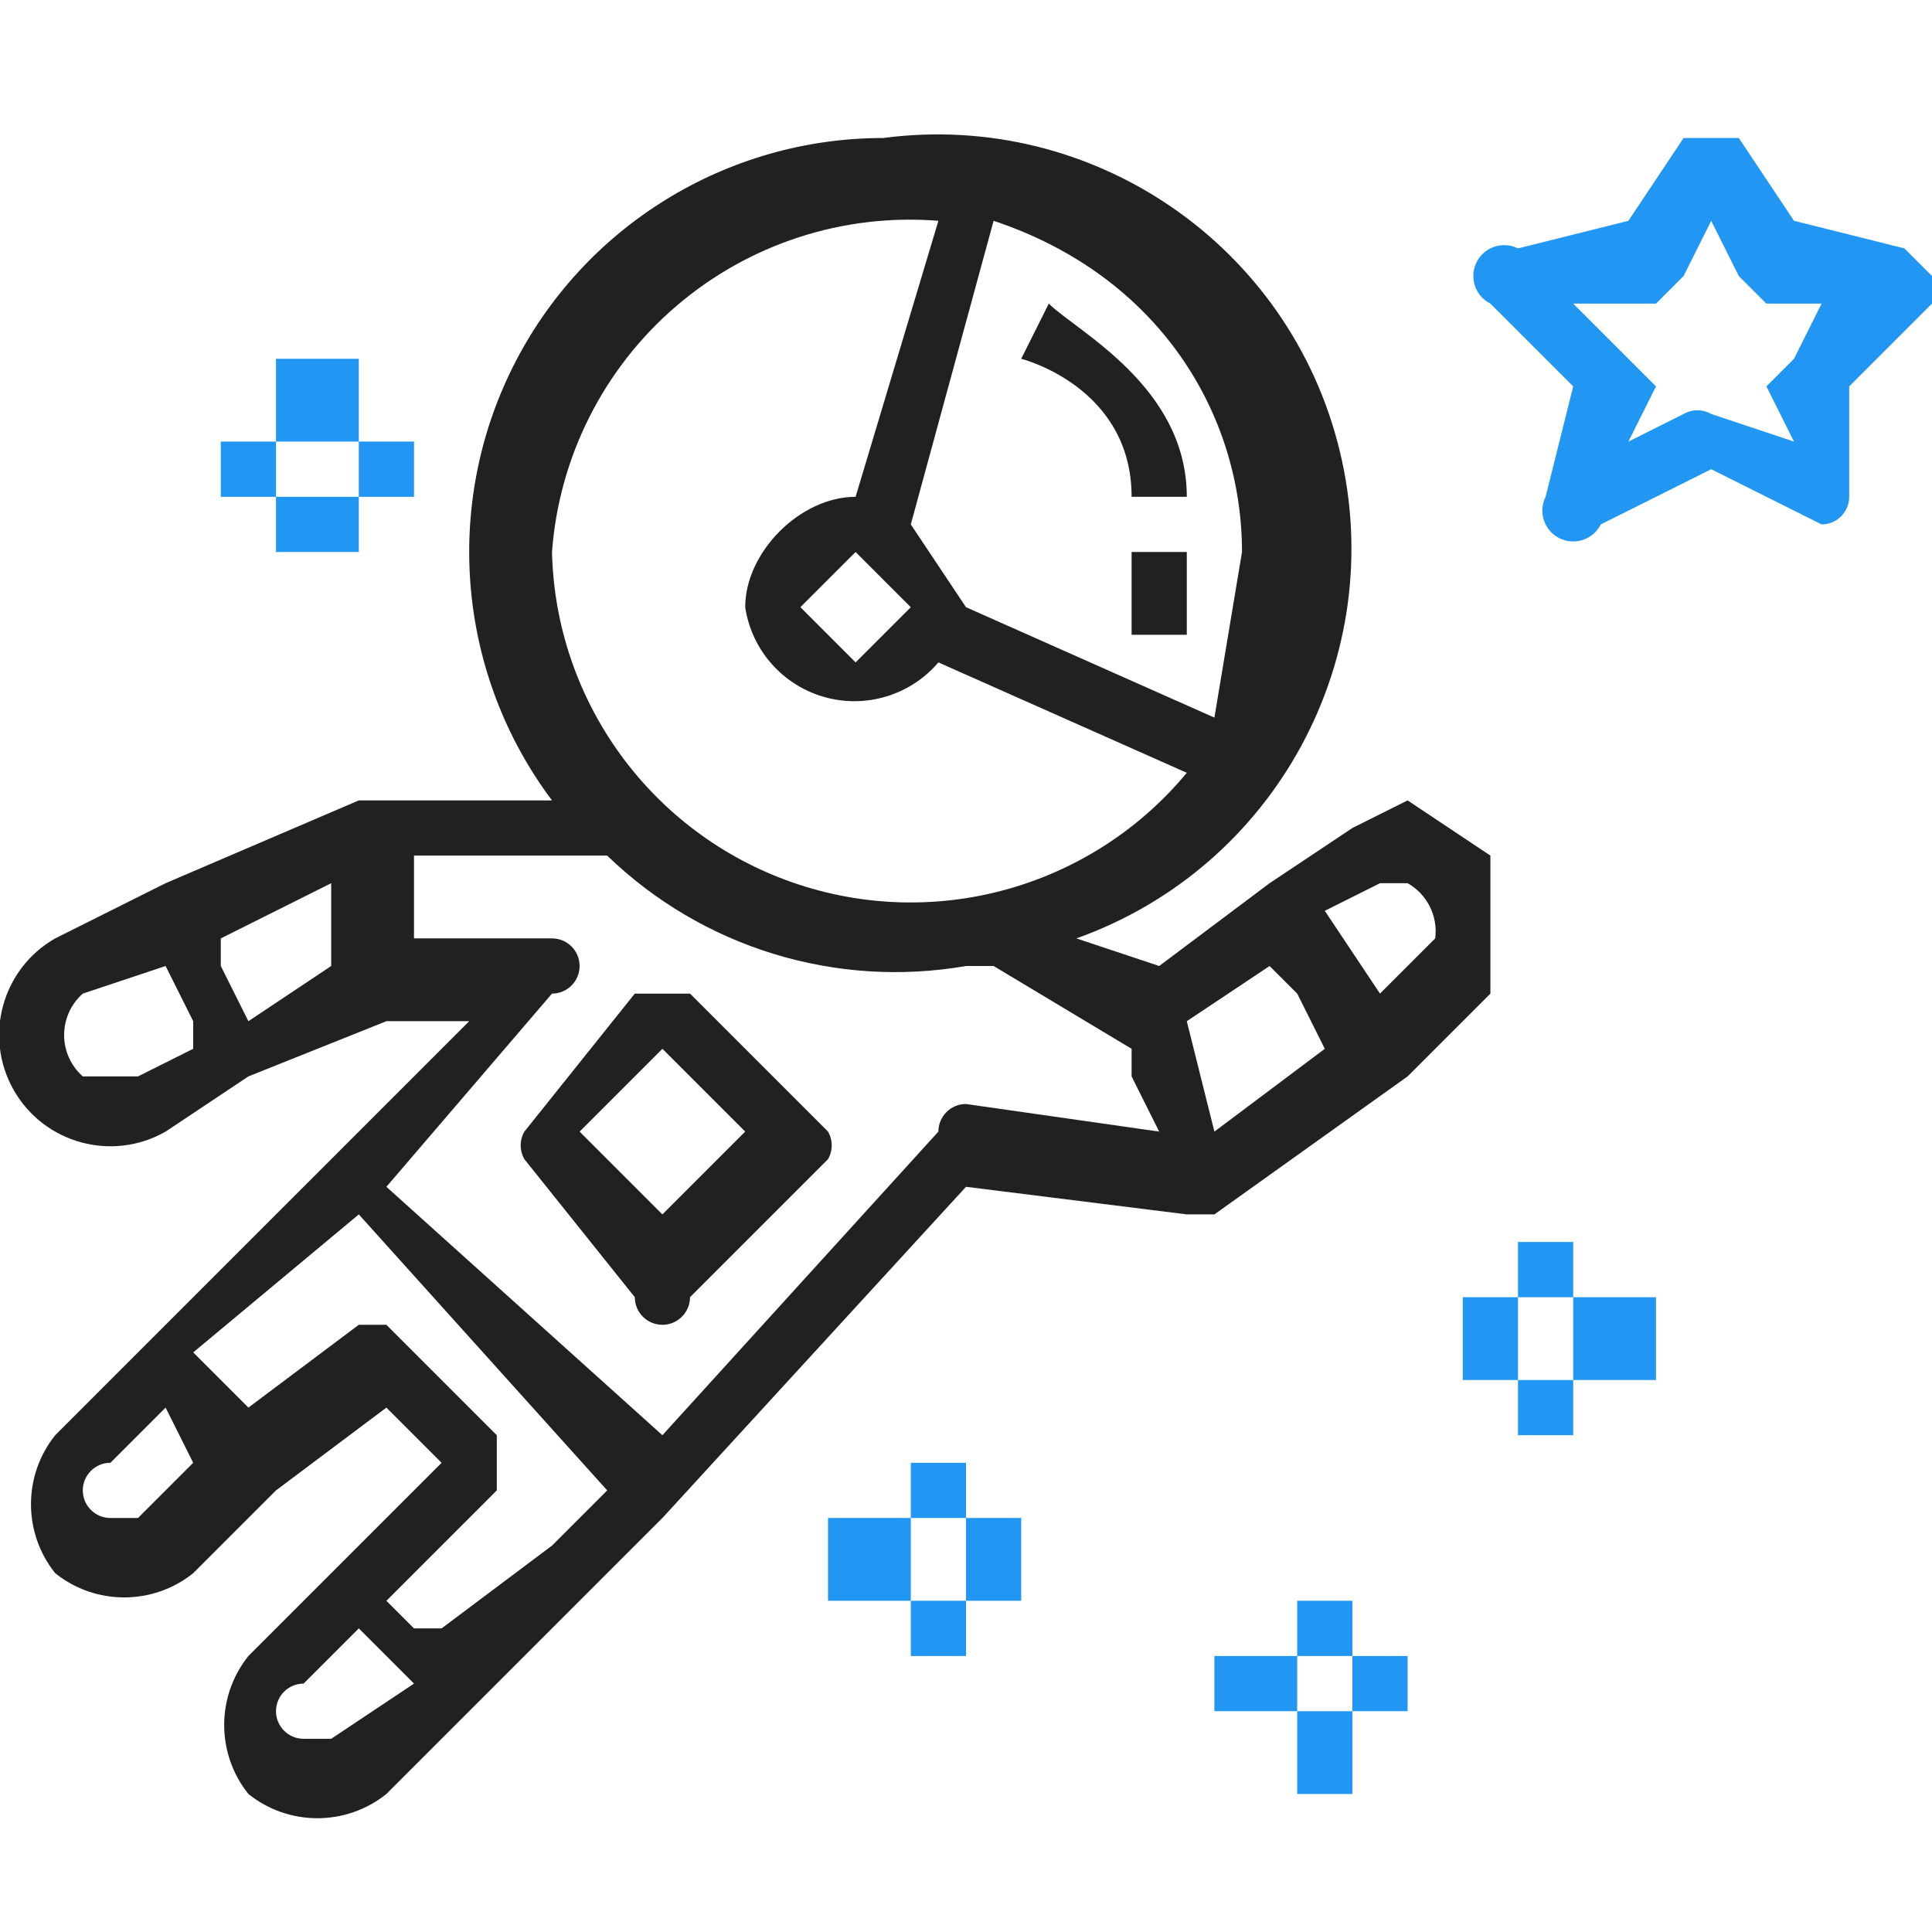
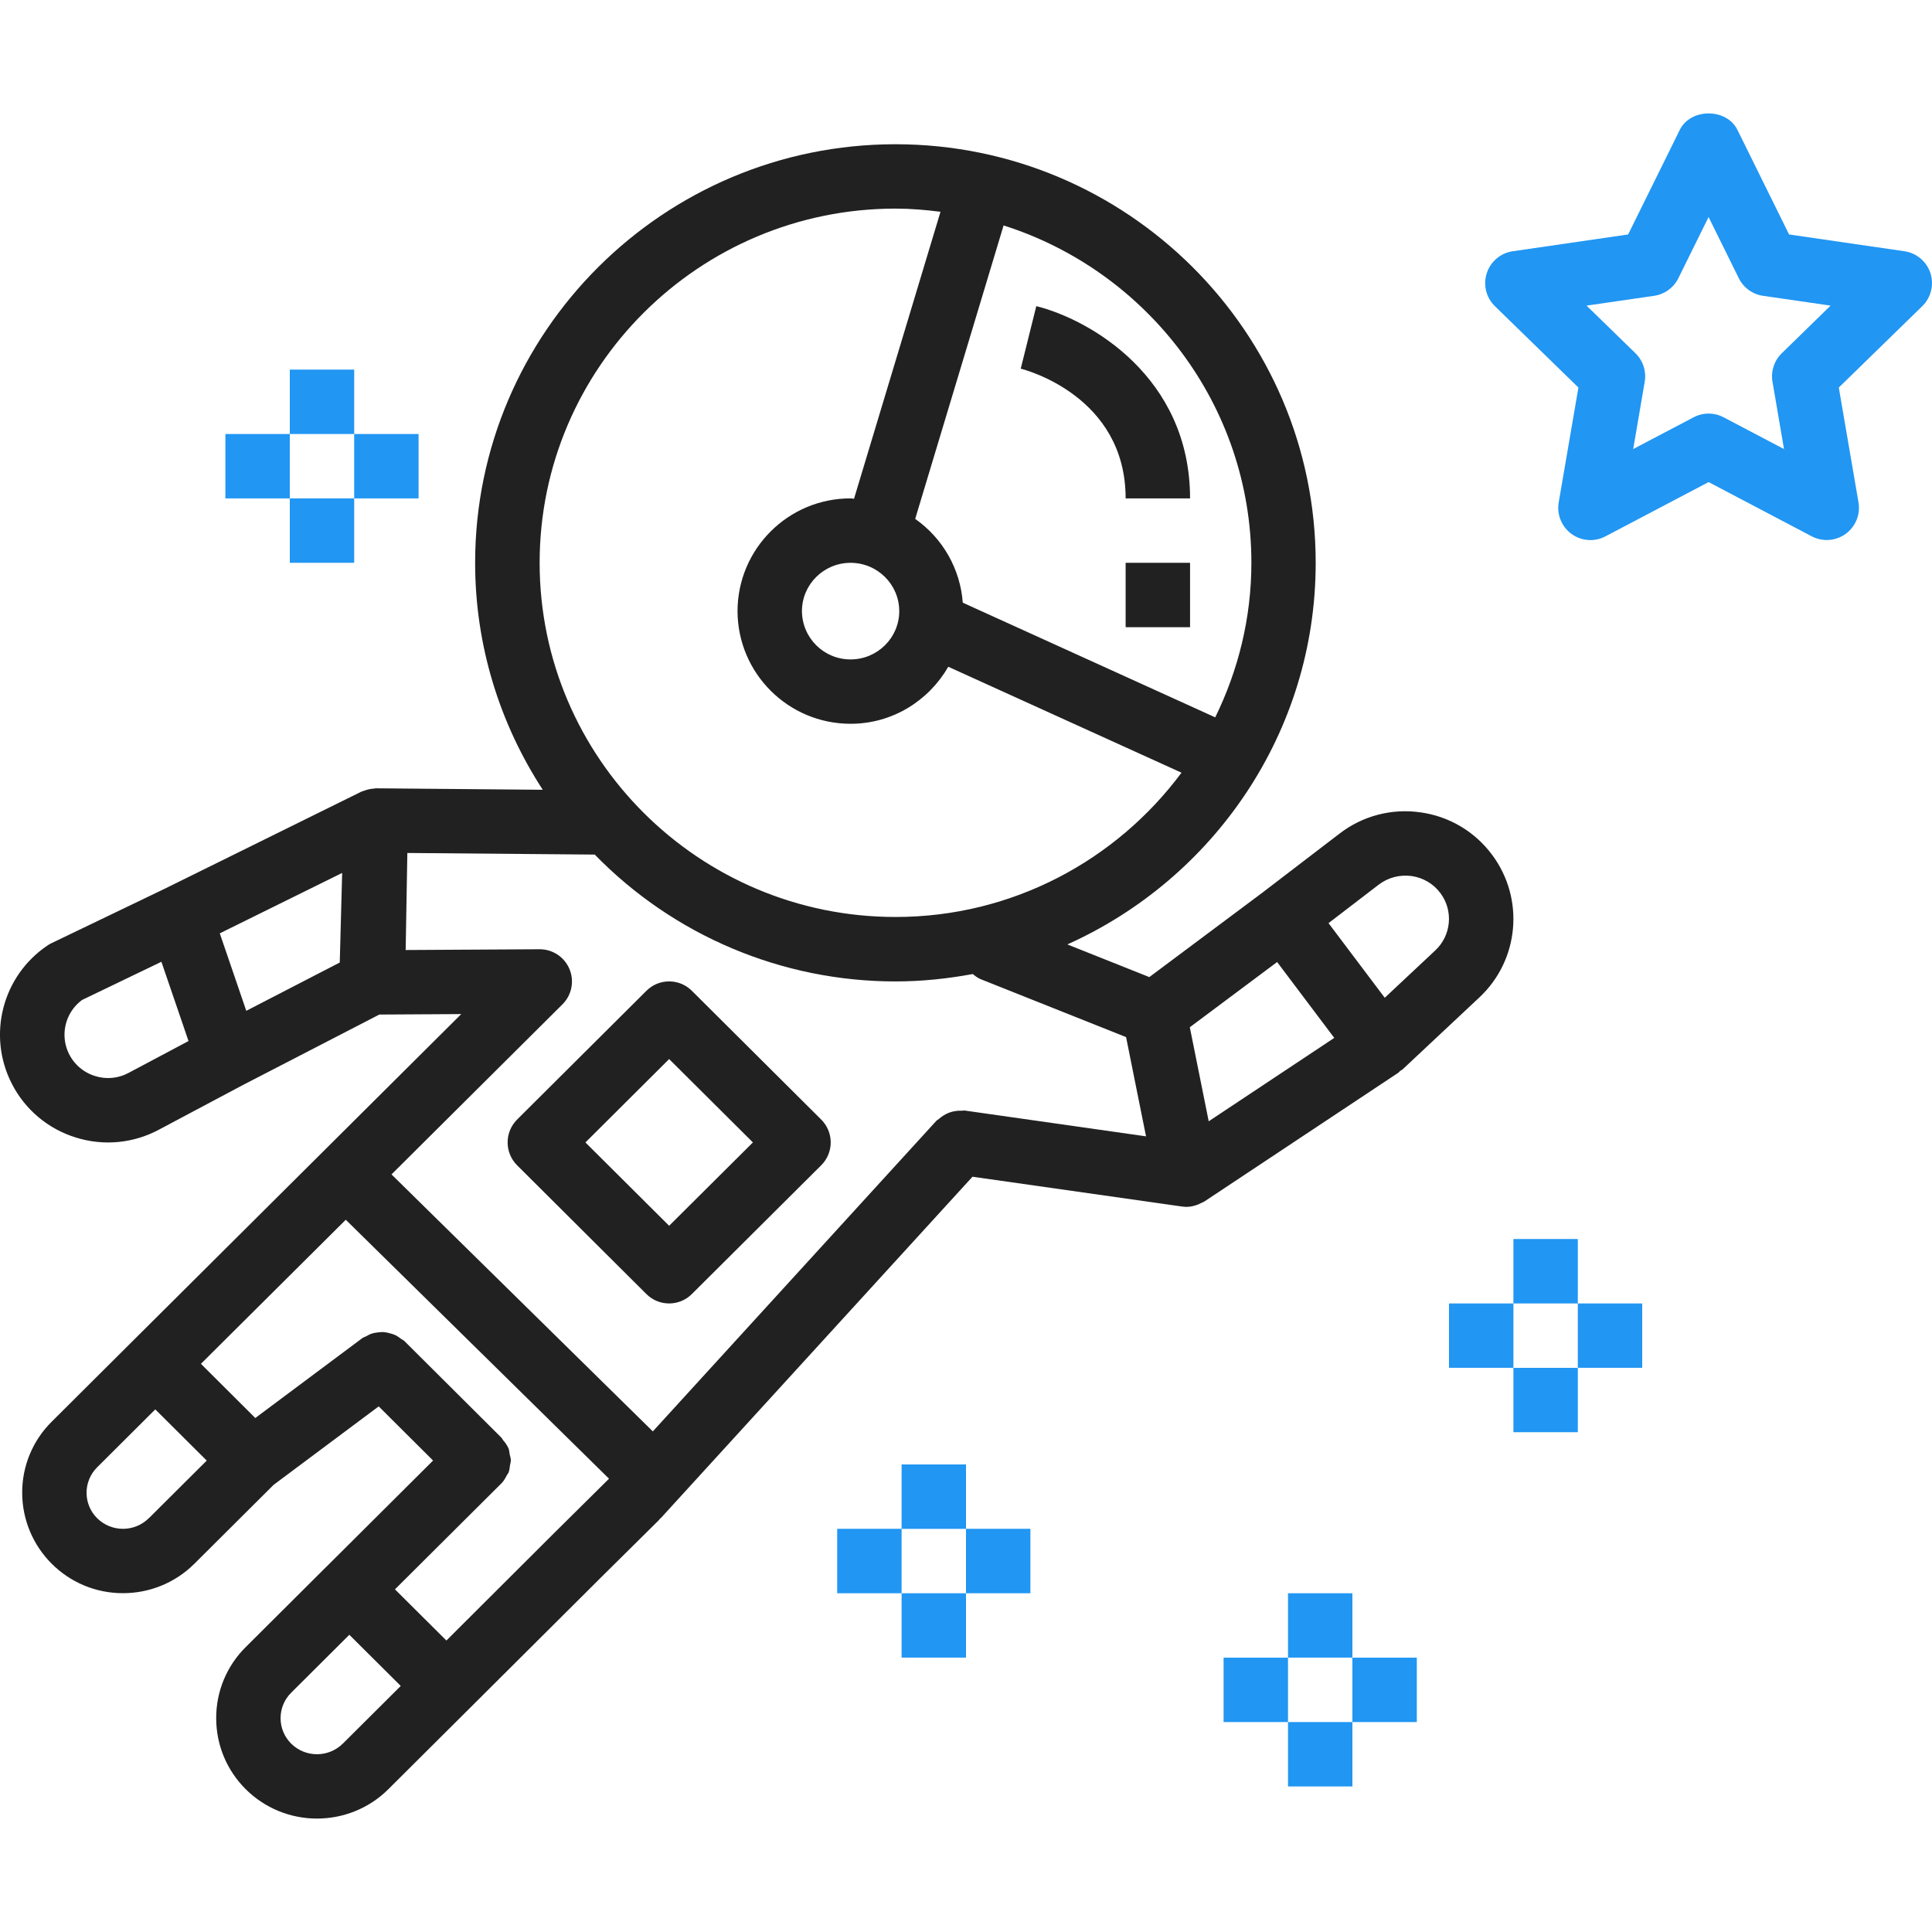
<svg xmlns="http://www.w3.org/2000/svg" width="70" height="70" fill="none">
-   <path d="M70 10l-1-1-4-1-2-3h-2l-2 3-4 1a1 1 0 00-1 2l3 3-1 4a1 1 0 002 1l4-2 4 2a1 1 0 001-1v-4l3-3v-1zm-5 3l-1 1 1 2-3-1a1 1 0 00-1 0l-2 1 1-2-1-1-2-2h3l1-1 1-2 1 2 1 1h2l-1 2zM57 45h-2v2h2v-2zM57 50h-2v2h2v-2zM60 47h-3v3h3v-3zM55 47h-2v3h2v-3zM49 58h-2v2h2v-2zM49 62h-2v3h2v-3zM51 60h-2v2h2v-2zM47 60h-3v2h3v-2zM35 53h-2v2h2v-2zM35 58h-2v2h2v-2zM37 55h-2v3h2v-3zM33 55h-3v3h3v-3zM13 13h-3v3h3v-3zM13 18h-3v2h3v-2zM15 16h-2v2h2v-2zM10 16H8v2h2v-2z" fill="#2196F3" />
-   <path d="M54 31l-3-2-2 1-3 2-4 3-3-1a15 15 0 00-7-29 15 15 0 00-12 24h-7l-7 3-4 2a4 4 0 004 7l3-2 5-2h3L5 49l-3 3a4 4 0 000 5 4 4 0 005 0l3-3 4-3 2 2-4 4-3 3a4 4 0 000 5 4 4 0 005 0l3-3 5-5 2-2 11-12 8 1h1l7-5 3-3v-5zM5 39H3a2 2 0 010-3l3-1 1 2v1l-2 1zm7-4l-3 2-1-2v-1l4-2v3zm33-15l-1 6-9-4-2-3 3-11c6 2 9 7 9 12zm-25 0A13 13 0 0134 8l-3 10c-2 0-4 2-4 4a4 4 0 007 2l9 4a13 13 0 01-23-8zm13 2l-2 2-2-2 2-2 2 2zM5 55H4a1 1 0 010-2l2-2 1 2-2 2zm7 8h-1a1 1 0 010-2l2-2 1 1 1 1-3 2zm8-7l-4 3h-1l-1-1 4-4v-1h0v-1l-3-3-1-1h-1l-4 3-2-2 6-5 9 10-2 2zm15-16a1 1 0 00-1 1L24 52l-10-9 6-7a1 1 0 000-2h-5v-3h7a15 15 0 0013 4h1l5 3v1l1 2-7-1zm9 1l-1-4 3-2 1 1 1 2-4 3zm8-7l-2 2-2-3 2-1h1a2 2 0 011 2z" fill="#212121" />
-   <path d="M30 41l-5-5h-2l-4 5a1 1 0 000 1l4 5a1 1 0 002 0l5-5a1 1 0 000-1zm-6 3l-3-3 3-3 3 3-3 3zM38 11l-1 2s4 1 4 5h2c0-4-4-6-5-7zM43 20h-2v3h2v-3z" fill="#212121" />
+   <path d="M69.943 9.896a1.168 1.168 0 00-.941-.793l-4.18-.608-1.87-3.787c-.391-.798-1.7-.798-2.091 0l-1.87 3.787-4.18.608a1.167 1.167 0 00-.648 1.99l3.026 2.948-.714 4.162c-.075.438.105.88.463 1.142.363.263.837.296 1.23.088l3.738-1.966 3.738 1.966a1.168 1.168 0 001.693-1.23l-.714-4.162 3.025-2.949a1.17 1.17 0 00.295-1.196zM64.556 12.8c-.275.267-.4.655-.335 1.033l.417 2.437-2.188-1.15a1.165 1.165 0 00-1.088 0l-2.188 1.15.417-2.437a1.168 1.168 0 00-.334-1.033l-1.773-1.727 2.448-.355c.38-.055.708-.294.879-.639l1.094-2.216 1.094 2.216c.17.345.498.584.879.639l2.448.355-1.77 1.727zM57.167 44.892h-2.333v2.334h2.333v-2.334zM57.167 49.56h-2.333v2.332h2.333V49.56zM59.5 47.226h-2.333v2.333H59.5v-2.333zM54.834 47.226H52.5v2.333h2.334v-2.333zM49 57.726h-2.333v2.333H49v-2.333zM49 62.393h-2.333v2.333H49v-2.333zM51.334 60.06H49v2.333h2.334v-2.334zM46.667 60.06h-2.334v2.333h2.334v-2.334zM35 53.06h-2.333v2.333H35v-2.334zM35 57.726h-2.333v2.333H35v-2.333zM37.333 55.392H35v2.334h2.333v-2.334zM32.667 55.392h-2.334v2.334h2.334v-2.334zM12.833 13.392H10.5v2.333h2.333v-2.333zM12.833 18.059H10.5v2.333h2.333V18.06zM15.166 15.725h-2.333v2.334h2.333v-2.334zM10.5 15.725H8.166v2.334H10.5v-2.334z" fill="#2196F3" />
+   <path d="M54.063 30.974a3.88 3.88 0 00-2.599-1.541 3.886 3.886 0 00-2.93.77L45.794 32.3l-.001.002-4.151 3.1-2.97-1.184c5.296-2.376 8.998-7.674 8.998-13.825 0-8.363-6.83-15.167-15.227-15.167s-15.228 6.804-15.228 15.167c0 3.031.907 5.85 2.45 8.222l-6.046-.053h-.01c-.019 0-.034.01-.051.01a1.14 1.14 0 00-.34.069c-.028.01-.057.016-.084.029-.014.006-.028.007-.042.014l-7.072 3.491c-.001 0-.003 0-.003.002l-4.141 1.991a.905.905 0 00-.138.077A3.895 3.895 0 00.43 39.268a3.884 3.884 0 002.31 1.944 3.891 3.891 0 003.016-.281l3.036-1.614 4.952-2.558 2.968-.017L4.808 48.588c0 .002-.002.002-.003.003l-2.928 2.916a3.607 3.607 0 00-1.073 2.577 3.647 3.647 0 003.652 3.64c.936 0 1.869-.355 2.582-1.062l2.875-2.863 3.808-2.843 1.97 1.962-3.853 3.837-.004.002-2.928 2.917a3.607 3.607 0 00-1.073 2.576c0 .973.38 1.889 1.073 2.579a3.65 3.65 0 002.58 1.061c.935 0 1.87-.354 2.582-1.061l2.93-2.917 4.686-4.667.002-.003 2.21-2.188-.01-.008c.015-.014.035-.019.049-.034l11.3-12.377 7.593 1.08c.055.008.11.012.165.012.14 0 .277-.034.41-.084.038-.014.071-.033.108-.051.042-.021.086-.033.126-.06l7.029-4.666c.026-.018.04-.046.064-.065.028-.022.063-.031.089-.056l2.78-2.605a3.892 3.892 0 00.465-5.166zM4.66 38.872a1.56 1.56 0 01-1.221.113 1.565 1.565 0 01-.465-2.755l2.874-1.383.692 2.022.29.85-2.17 1.153zm7.65-3.998l-3.387 1.75-.558-1.633-.402-1.174 4.434-2.189-.087 3.246zm33.03-14.482c0 2.009-.48 3.904-1.31 5.599l-9.147-4.155a4.07 4.07 0 00-1.724-3.035l3.203-10.633c5.2 1.655 8.978 6.507 8.978 12.224zm-25.788 0c0-7.076 5.784-12.834 12.894-12.834.553 0 1.094.047 1.63.115L30.943 18.07c-.042 0-.081-.013-.125-.013a4.094 4.094 0 00-4.096 4.084 4.095 4.095 0 004.096 4.083c1.52 0 2.832-.838 3.54-2.066l8.45 3.838c-2.352 3.165-6.114 5.228-10.362 5.228-7.11 0-12.894-5.757-12.894-12.833zm13.03 1.75c0 .965-.792 1.75-1.764 1.75a1.759 1.759 0 01-1.762-1.75c0-.965.79-1.75 1.762-1.75s1.763.785 1.763 1.75zM5.391 55.007a1.33 1.33 0 01-1.87.002 1.3 1.3 0 010-1.847l2.105-2.097L7.49 52.92l-2.097 2.088zm7.03 8.167a1.33 1.33 0 01-1.87.002 1.299 1.299 0 010-1.847l2.106-2.098.88.876.983.978-2.099 2.09zm7.616-7.588l-.003.003-3.86 3.85-.882-.877-.982-.977 3.857-3.84v-.001l.004-.002c.087-.088.142-.193.196-.297.015-.03.044-.056.057-.087.036-.09.042-.187.056-.281.007-.054.03-.104.03-.16 0-.077-.028-.153-.044-.23-.014-.07-.014-.141-.041-.209a1.166 1.166 0 00-.2-.301c-.022-.026-.03-.058-.054-.083h-.002s0-.003-.002-.005l-3.515-3.5c-.037-.037-.085-.052-.127-.084a1.122 1.122 0 00-.19-.126 1.091 1.091 0 00-.204-.07 1.134 1.134 0 00-.226-.044 1.142 1.142 0 00-.209.01c-.078.01-.151.02-.227.045-.074.023-.139.06-.206.098-.044.024-.093.033-.133.063l-3.88 2.896-1.97-1.963 5.248-5.22 9.538 9.382-2.029 2.01zm14.917-15.349c-.034-.005-.066.008-.1.006a1.148 1.148 0 00-.252.015 1.081 1.081 0 00-.404.15c-.065.04-.124.081-.181.134-.028.024-.062.036-.088.064L23.653 51.862l-9.468-9.311 6.197-6.165a1.168 1.168 0 00-.83-1.993l-4.854.028.061-3.516 6.79.058a15.2 15.2 0 0010.897 4.596c.957 0 1.89-.1 2.799-.268.087.07.174.14.283.185l5.272 2.1.333 1.659.39 1.937-6.569-.935zm8.84.39l-.685-3.408 3.164-2.363.828 1.1 1.242 1.649-4.55 3.022zm8.21-6.193l-1.832 1.717-2.037-2.704 1.818-1.394c.34-.261.768-.368 1.188-.313.422.06.796.28 1.05.622a1.562 1.562 0 01-.187 2.072z" fill="#212121" />
+   <path d="M29.755 40.565l-4.688-4.667a1.166 1.166 0 00-1.646 0l-4.687 4.667a1.172 1.172 0 000 1.654l4.686 4.667a1.166 1.166 0 001.647 0l4.688-4.667a1.167 1.167 0 000-1.654zm-5.51 3.848l-3.034-3.02 3.033-3.021 3.035 3.02-3.035 3.02zM37.547 11.092l-.564 2.266c.156.039 3.801.988 3.801 4.7h2.334c0-4.412-3.644-6.486-5.571-6.966zM43.118 20.392h-2.334v2.333h2.334v-2.333z" fill="#212121" />
</svg>
